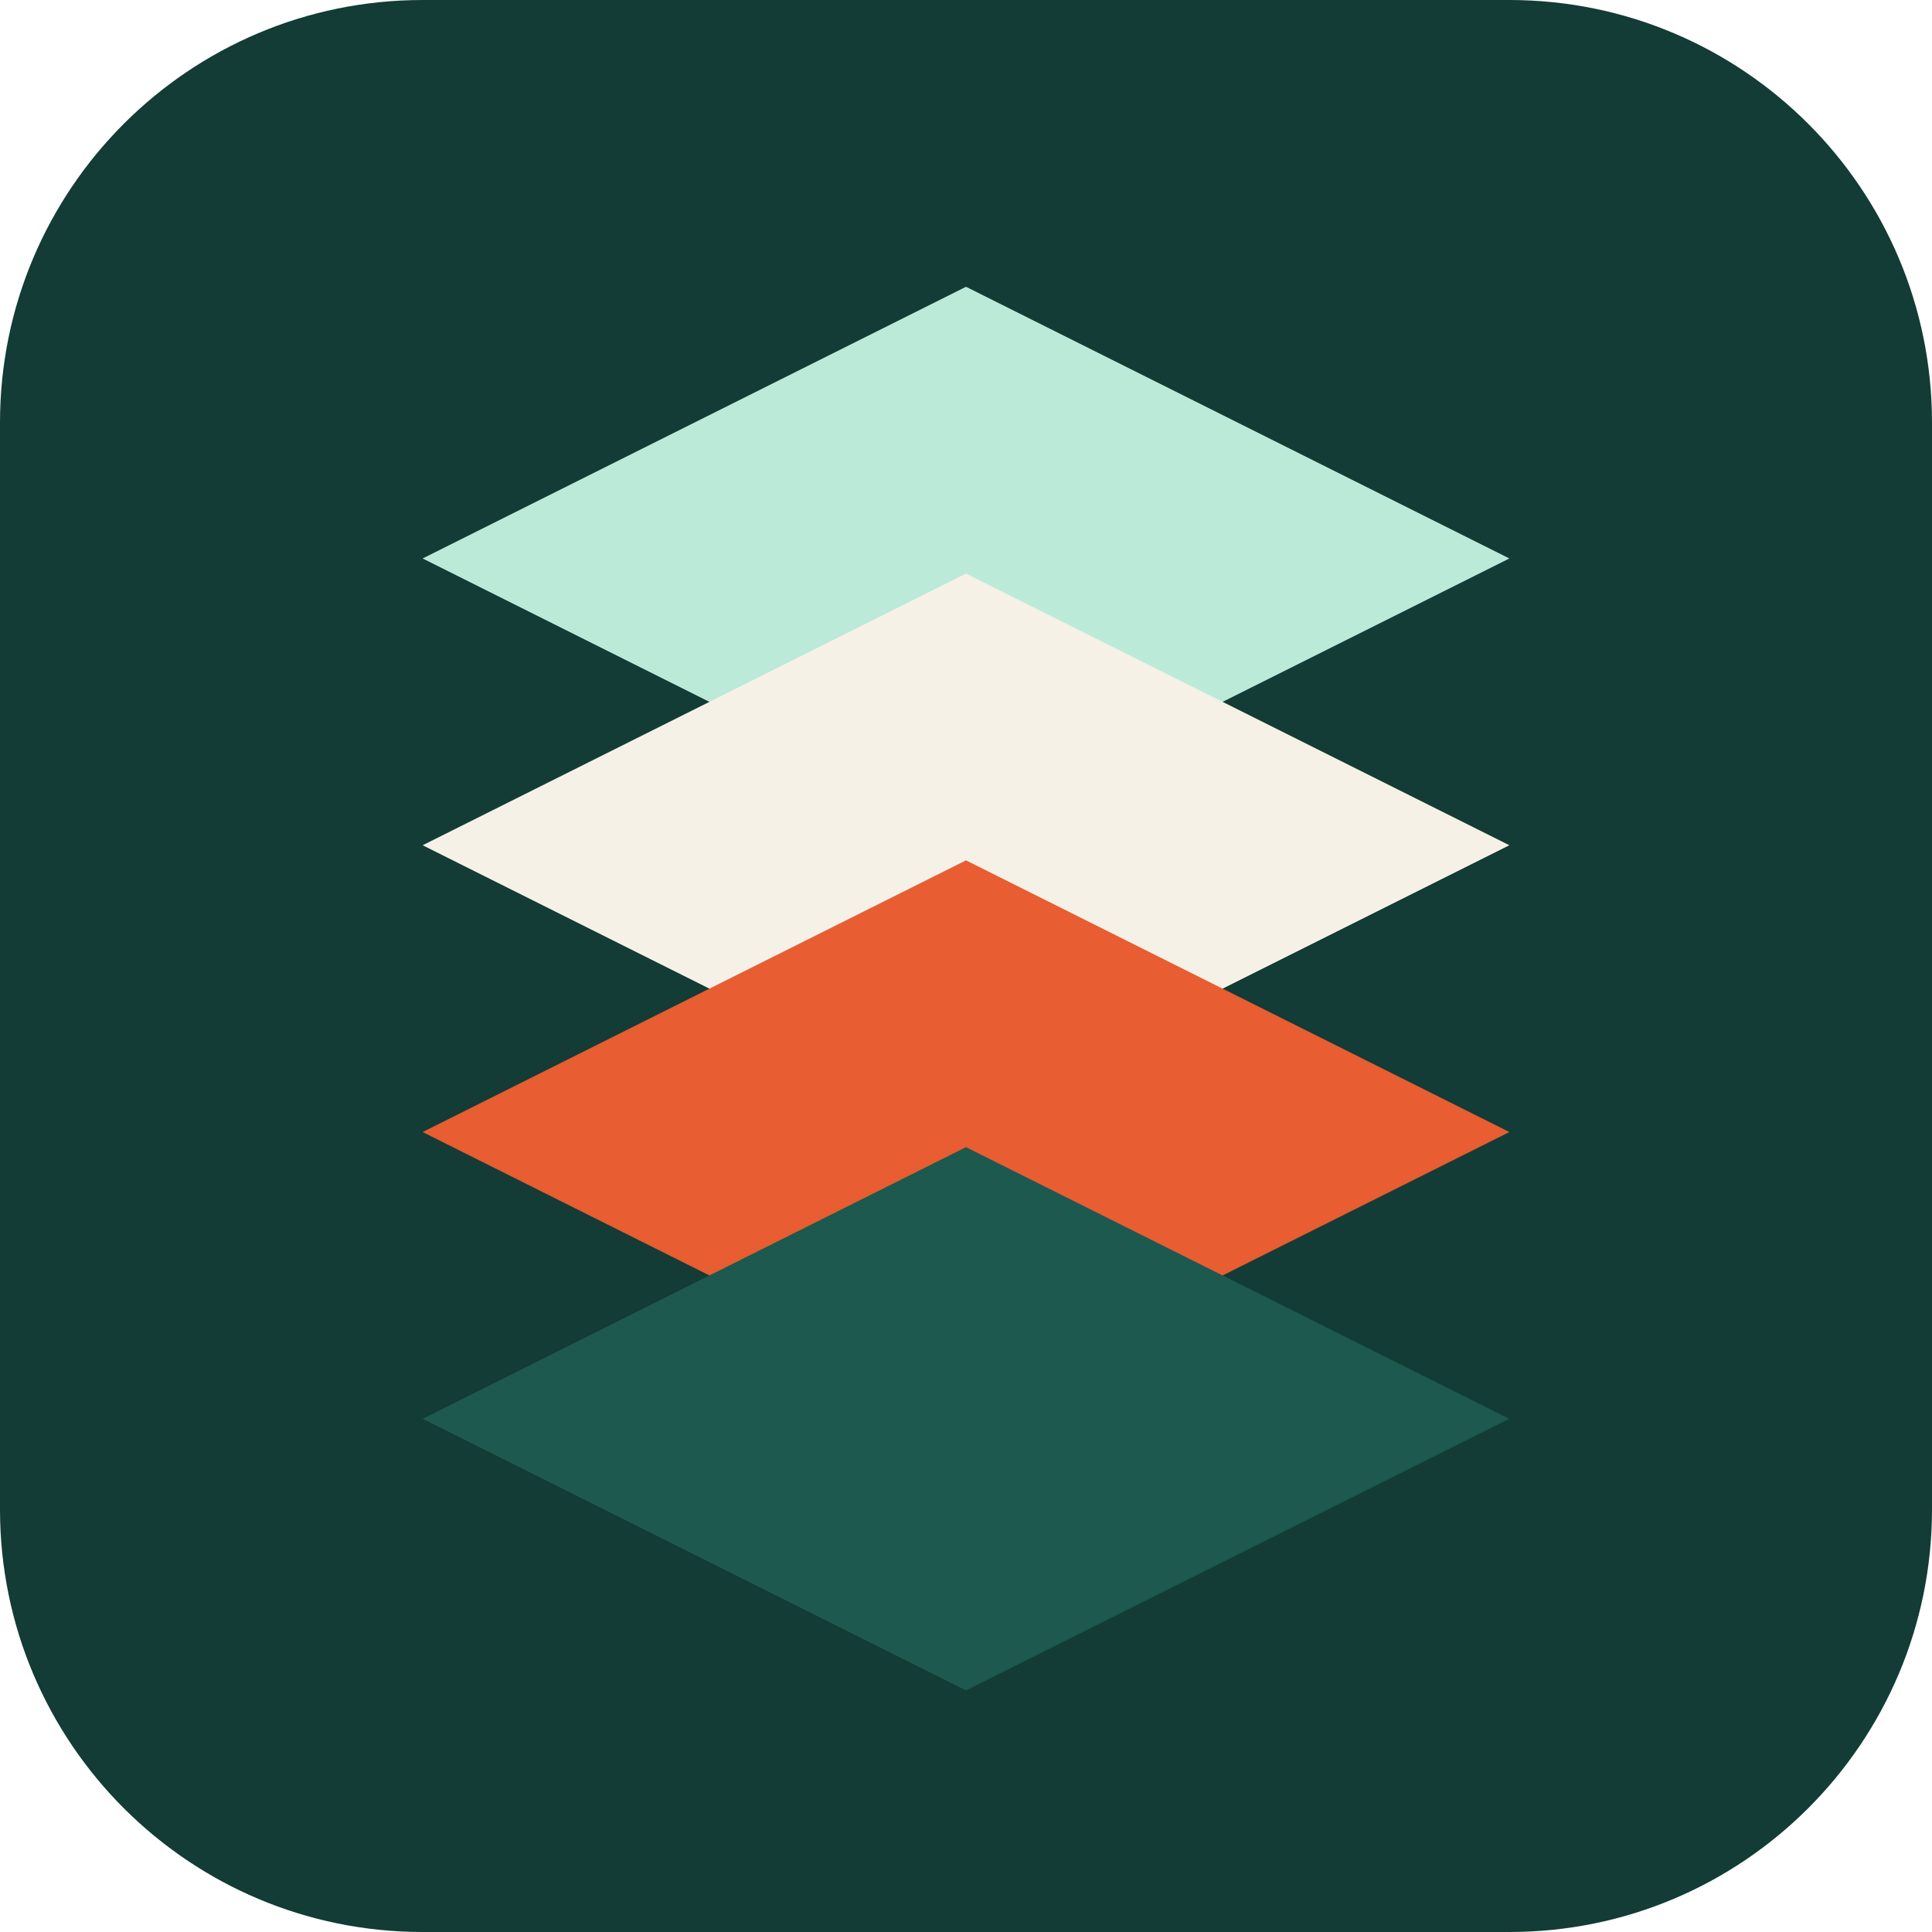
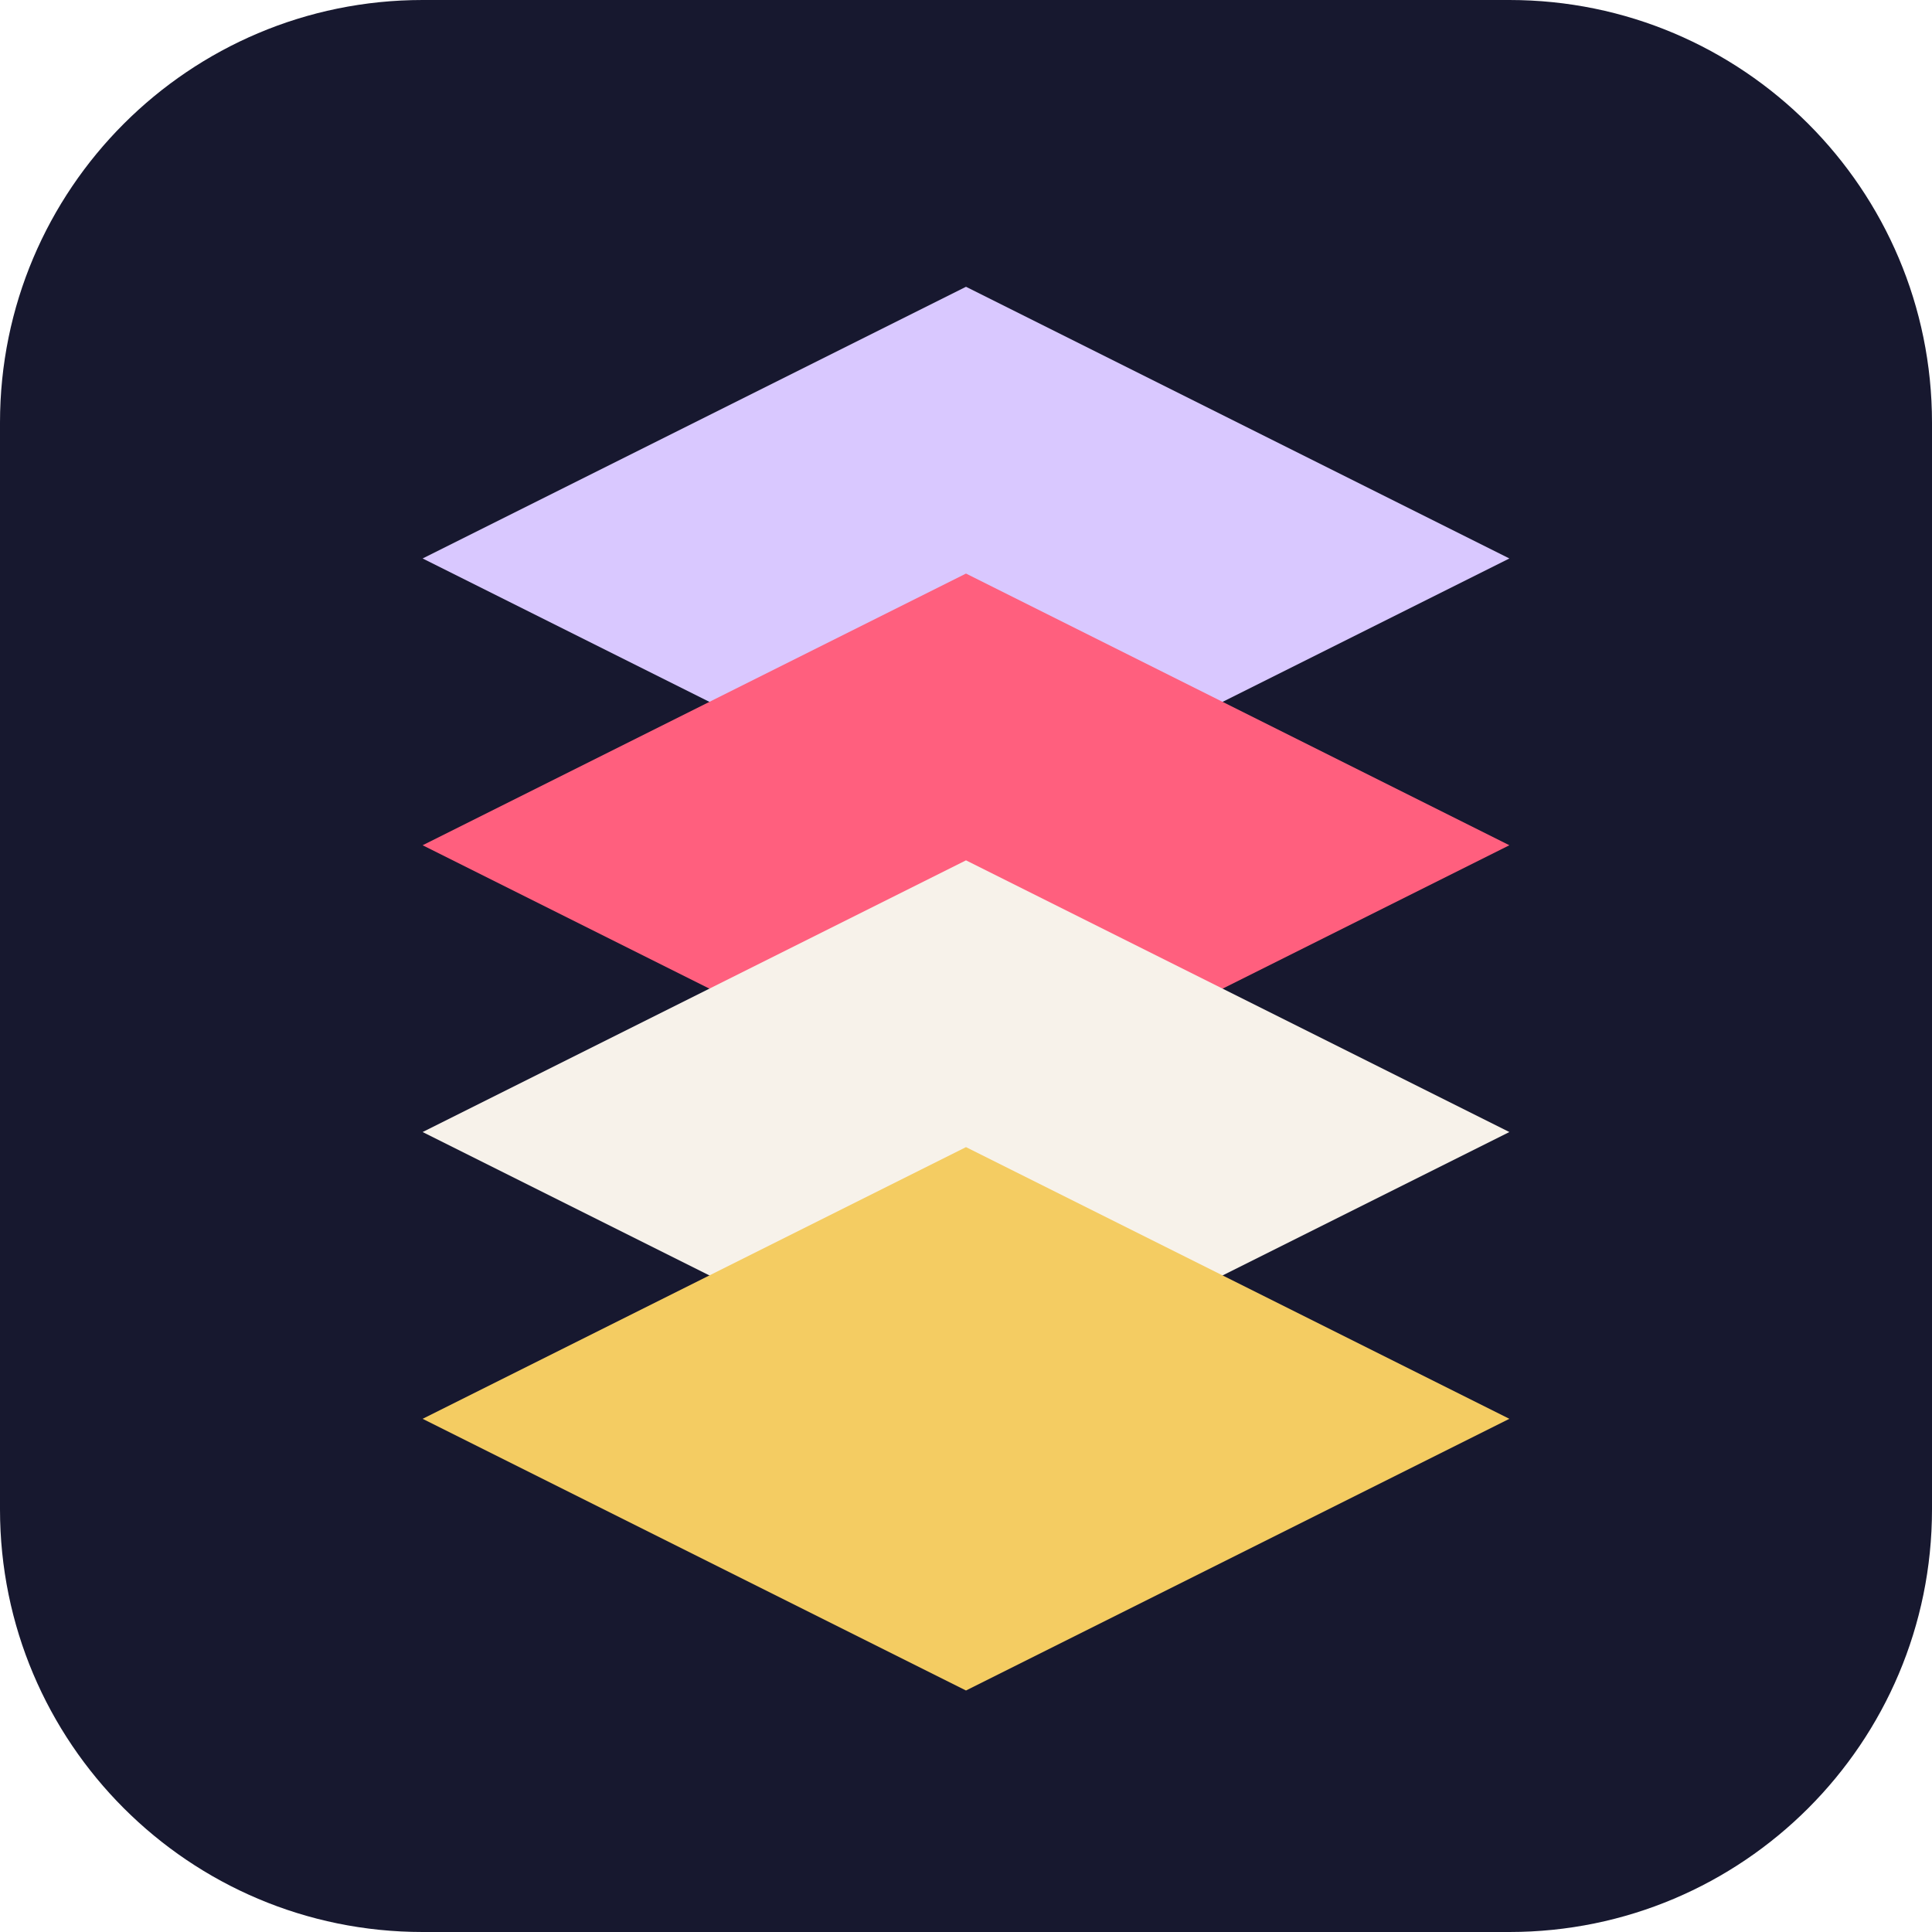
<svg xmlns="http://www.w3.org/2000/svg" width="512" height="512" viewBox="0 0 512 512" fill="none">
-   <rect width="512" height="512" rx="112" fill="#123C35" />
-   <path d="M112 148L256 76L400 148L256 220L112 148Z" fill="#BCEAD9" />
-   <path d="M112 224L256 152L400 224L256 296L112 224Z" fill="#F6F1E7" />
-   <path d="M112 300L256 228L400 300L256 372L112 300Z" fill="#E95D32" />
-   <path d="M112 376L256 304L400 376L256 448L112 376Z" fill="#1D594E" />
+   <rect width="512" height="512" rx="112" fill="#17182F" />
+   <path d="M112 148L256 76L400 148L256 220L112 148Z" fill="#D9C8FF" />
+   <path d="M112 224L256 152L400 224L256 296L112 224Z" fill="#FF5F7E" />
+   <path d="M112 300L256 228L400 300L256 372L112 300Z" fill="#F7F2EA" />
+   <path d="M112 376L256 304L400 376L256 448L112 376Z" fill="#F4CC62" />
</svg>
